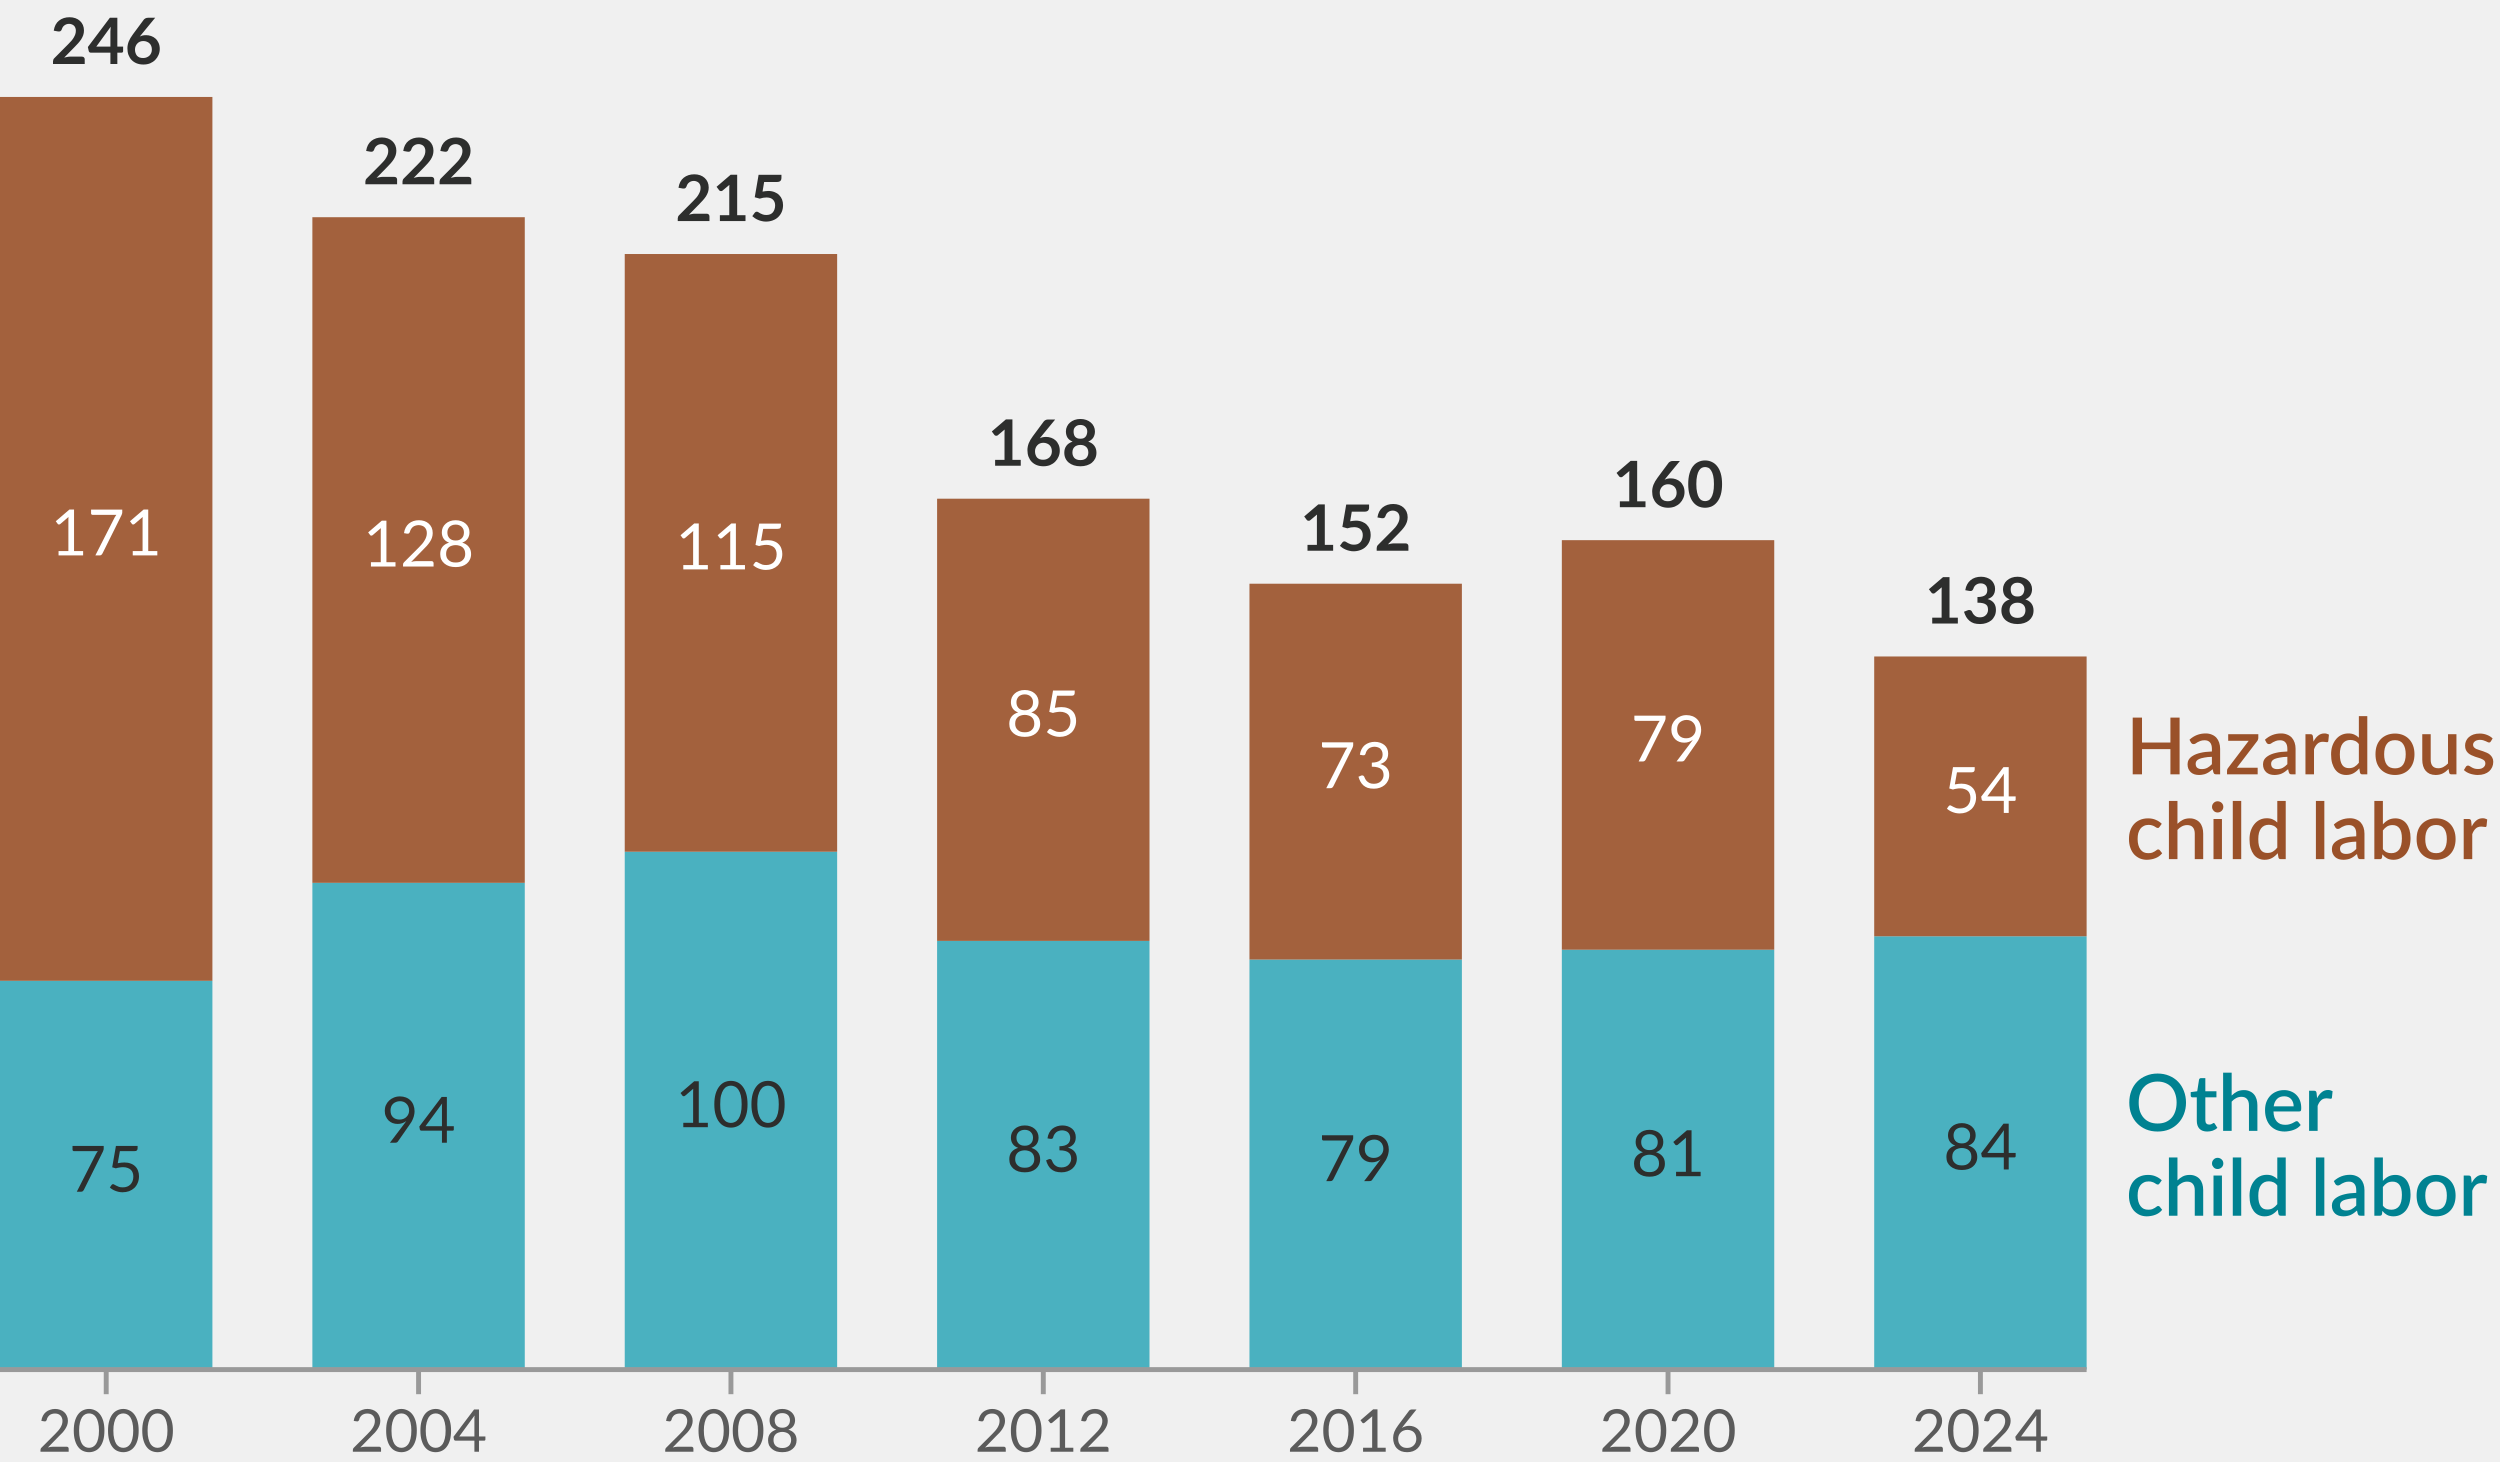
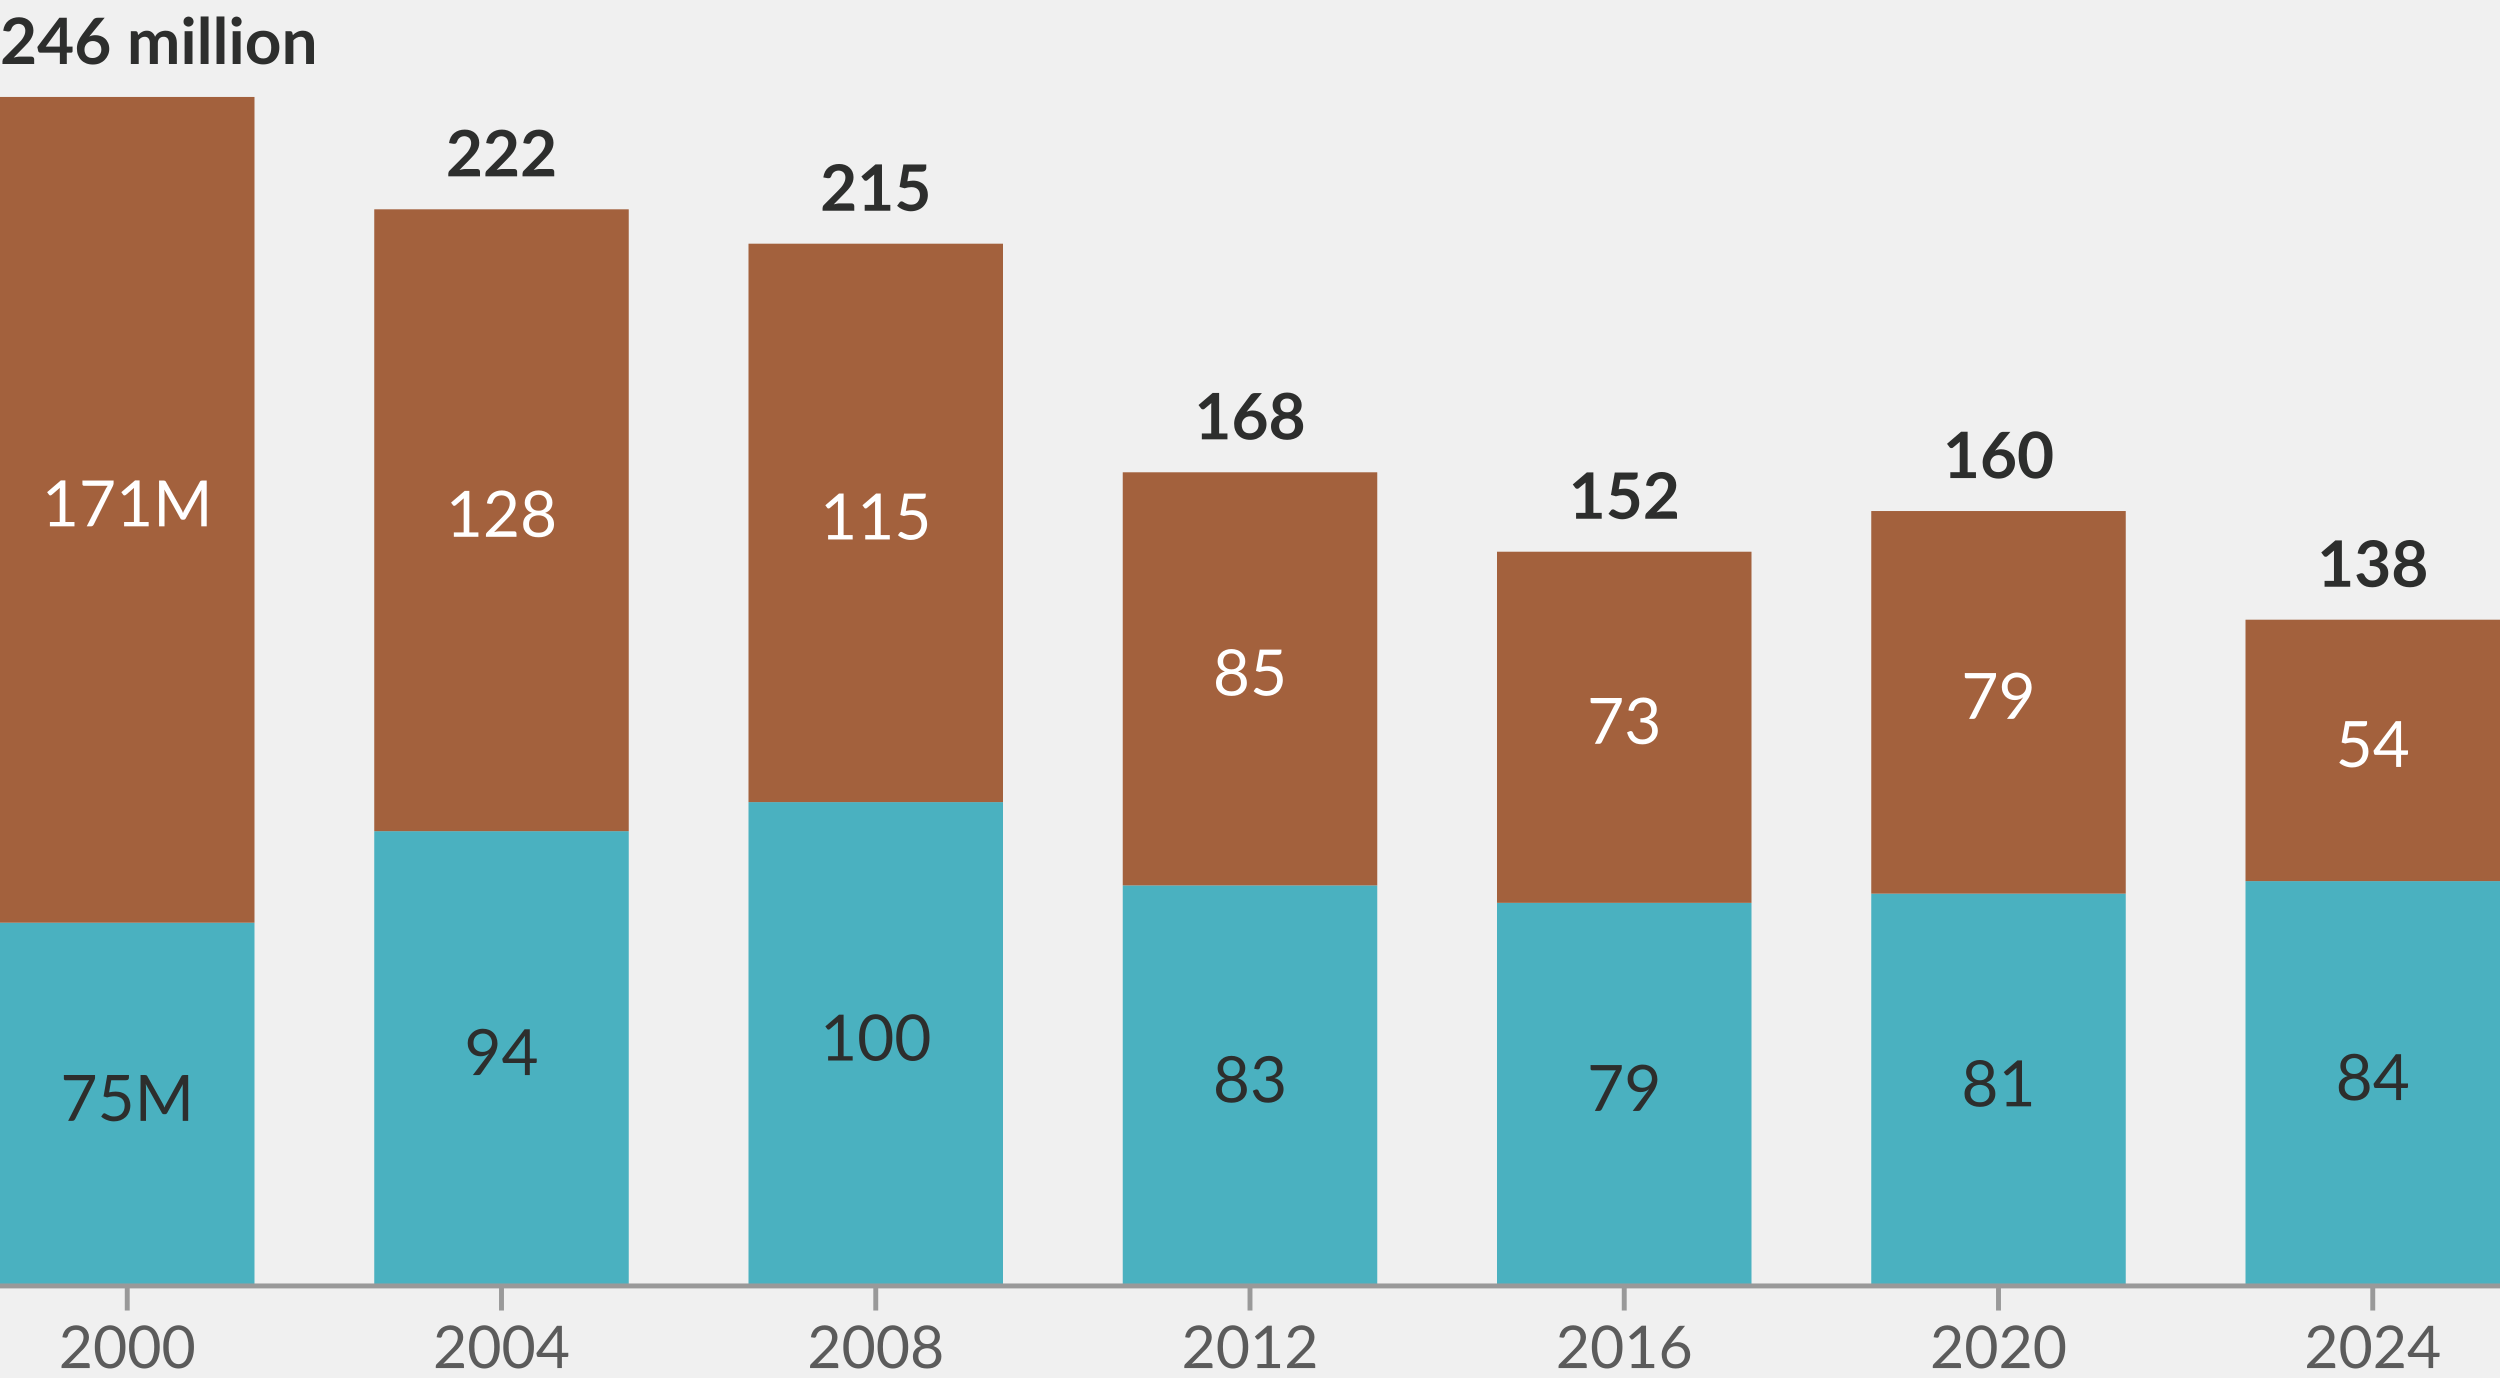
- <svg xmlns="http://www.w3.org/2000/svg" width="365.76pt" height="213.84pt" viewBox="0 0 365.76 213.84" version="1.1">
+ <svg xmlns="http://www.w3.org/2000/svg" width="365.76pt" height="201.6pt" viewBox="0 0 365.76 201.6" version="1.1">
  <defs>
    <style type="text/css">*{stroke-linejoin: round; stroke-linecap: butt}</style>
  </defs>
  <g id="figure_1">
    <g id="patch_1">
-       <path d="M 0 213.84  L 365.76 213.84  L 365.76 0  L 0 0  L 0 213.84  z " style="fill: none" />
+       <path d="M 0 201.6  L 365.76 201.6  L 365.76 0  L 0 0  L 0 201.6  z " style="fill: none" />
    </g>
    <g id="axes_1">
      <g id="bar__other-child-labor">
-         <path d="M 0 200.376  L 31.076 200.376  L 31.076 143.495  L 0 143.495  z " style="fill: #38aaba; fill-opacity: 0.9" />
-         <path d="M 45.701 200.376  L 76.777 200.376  L 76.777 129.16  L 45.701 129.16  z " style="fill: #38aaba; fill-opacity: 0.9" />
-         <path d="M 91.401 200.376  L 122.478 200.376  L 122.478 124.61  L 91.401 124.61  z " style="fill: #38aaba; fill-opacity: 0.9" />
-         <path d="M 137.102 200.376  L 168.178 200.376  L 168.178 137.655  L 137.102 137.655  z " style="fill: #38aaba; fill-opacity: 0.9" />
-         <path d="M 182.802 200.376  L 213.879 200.376  L 213.879 140.385  L 182.802 140.385  z " style="fill: #38aaba; fill-opacity: 0.9" />
-         <path d="M 228.503 200.376  L 259.579 200.376  L 259.579 138.944  L 228.503 138.944  z " style="fill: #38aaba; fill-opacity: 0.9" />
-         <path d="M 274.204 200.376  L 305.28 200.376  L 305.28 136.982  L 274.204 136.982  z " style="fill: #38aaba; fill-opacity: 0.9" />
+         <path d="M 0 188.136  L 37.233 188.136  L 37.233 134.994  L 0 134.994  z " style="fill: #38aaba; fill-opacity: 0.9" />
+         <path d="M 54.754 188.136  L 91.988 188.136  L 91.988 121.602  L 54.754 121.602  z " style="fill: #38aaba; fill-opacity: 0.9" />
+         <path d="M 109.509 188.136  L 146.742 188.136  L 146.742 117.351  L 109.509 117.351  z " style="fill: #38aaba; fill-opacity: 0.9" />
+         <path d="M 164.263 188.136  L 201.497 188.136  L 201.497 129.538  L 164.263 129.538  z " style="fill: #38aaba; fill-opacity: 0.9" />
+         <path d="M 219.018 188.136  L 256.251 188.136  L 256.251 132.089  L 219.018 132.089  z " style="fill: #38aaba; fill-opacity: 0.9" />
+         <path d="M 273.772 188.136  L 311.006 188.136  L 311.006 130.742  L 273.772 130.742  z " style="fill: #38aaba; fill-opacity: 0.9" />
+         <path d="M 328.527 188.136  L 365.76 188.136  L 365.76 128.909  L 328.527 128.909  z " style="fill: #38aaba; fill-opacity: 0.9" />
      </g>
      <g id="bar__hazardous-child-labor">
-         <path d="M 0 143.495  L 31.076 143.495  L 31.076 14.184  L 0 14.184  z " style="fill: #9a5129; fill-opacity: 0.9" />
-         <path d="M 45.701 129.16  L 76.777 129.16  L 76.777 31.779  L 45.701 31.779  z " style="fill: #9a5129; fill-opacity: 0.9" />
-         <path d="M 91.401 124.61  L 122.478 124.61  L 122.478 37.164  L 91.401 37.164  z " style="fill: #9a5129; fill-opacity: 0.9" />
-         <path d="M 137.102 137.655  L 168.178 137.655  L 168.178 72.962  L 137.102 72.962  z " style="fill: #9a5129; fill-opacity: 0.9" />
-         <path d="M 182.802 140.385  L 213.879 140.385  L 213.879 85.4  L 182.802 85.4  z " style="fill: #9a5129; fill-opacity: 0.9" />
-         <path d="M 228.503 138.944  L 259.579 138.944  L 259.579 79.029  L 228.503 79.029  z " style="fill: #9a5129; fill-opacity: 0.9" />
-         <path d="M 274.204 136.982  L 305.28 136.982  L 305.28 96.046  L 274.204 96.046  z " style="fill: #9a5129; fill-opacity: 0.9" />
+         <path d="M 0 134.994  L 37.233 134.994  L 37.233 14.184  L 0 14.184  z " style="fill: #9a5129; fill-opacity: 0.9" />
+         <path d="M 54.754 121.602  L 91.988 121.602  L 91.988 30.623  L 54.754 30.623  z " style="fill: #9a5129; fill-opacity: 0.9" />
+         <path d="M 109.509 117.351  L 146.742 117.351  L 146.742 35.653  L 109.509 35.653  z " style="fill: #9a5129; fill-opacity: 0.9" />
+         <path d="M 164.263 129.538  L 201.497 129.538  L 201.497 69.098  L 164.263 69.098  z " style="fill: #9a5129; fill-opacity: 0.9" />
+         <path d="M 219.018 132.089  L 256.251 132.089  L 256.251 80.718  L 219.018 80.718  z " style="fill: #9a5129; fill-opacity: 0.9" />
+         <path d="M 273.772 130.742  L 311.006 130.742  L 311.006 74.766  L 273.772 74.766  z " style="fill: #9a5129; fill-opacity: 0.9" />
+         <path d="M 328.527 128.909  L 365.76 128.909  L 365.76 90.665  L 328.527 90.665  z " style="fill: #9a5129; fill-opacity: 0.9" />
      </g>
      <g id="horizontal-axis__zero-line">
-         <path d="M 0 200.376  L 305.28 200.376  " style="fill: none; stroke: #999999; stroke-width: 0.72" />
+         <path d="M 0 188.136  L 365.76 188.136  " style="fill: none; stroke: #999999; stroke-width: 0.72" />
      </g>
      <g id="horizontal-axis__ticks">
-         <path d="M 15.538 200.376  L 15.538 203.976  " style="fill: none; stroke: #999999; stroke-width: 0.72" />
-         <path d="M 61.239 200.376  L 61.239 203.976  " style="fill: none; stroke: #999999; stroke-width: 0.72" />
-         <path d="M 106.939 200.376  L 106.939 203.976  " style="fill: none; stroke: #999999; stroke-width: 0.72" />
-         <path d="M 152.64 200.376  L 152.64 203.976  " style="fill: none; stroke: #999999; stroke-width: 0.72" />
-         <path d="M 198.341 200.376  L 198.341 203.976  " style="fill: none; stroke: #999999; stroke-width: 0.72" />
-         <path d="M 244.041 200.376  L 244.041 203.976  " style="fill: none; stroke: #999999; stroke-width: 0.72" />
-         <path d="M 289.742 200.376  L 289.742 203.976  " style="fill: none; stroke: #999999; stroke-width: 0.72" />
+         <path d="M 18.617 188.136  L 18.617 191.736  " style="fill: none; stroke: #999999; stroke-width: 0.72" />
+         <path d="M 73.371 188.136  L 73.371 191.736  " style="fill: none; stroke: #999999; stroke-width: 0.72" />
+         <path d="M 128.126 188.136  L 128.126 191.736  " style="fill: none; stroke: #999999; stroke-width: 0.72" />
+         <path d="M 182.88 188.136  L 182.88 191.736  " style="fill: none; stroke: #999999; stroke-width: 0.72" />
+         <path d="M 237.634 188.136  L 237.634 191.736  " style="fill: none; stroke: #999999; stroke-width: 0.72" />
+         <path d="M 292.389 188.136  L 292.389 191.736  " style="fill: none; stroke: #999999; stroke-width: 0.72" />
+         <path d="M 347.143 188.136  L 347.143 191.736  " style="fill: none; stroke: #999999; stroke-width: 0.72" />
      </g>
      <g id="value__total-2000">
-         <text style="font-weight: 700; font-size: 9.36px; font-family: 'Lato', 'Arial', 'Helvetica', 'Liberation Sans', 'DejaVu Sans', sans-serif; text-anchor: middle; fill: #2d2e2d" x="15.538" y="9.362" transform="rotate(-0 15.5382 9.3618)">246</text>
+         <text style="font-weight: 700; font-size: 9.36px; font-family: 'Lato', 'Arial', 'Helvetica', 'Liberation Sans', 'DejaVu Sans', sans-serif; text-anchor: start; fill: #2d2e2d" x="0" y="9.362" transform="rotate(-0 0 9.3618)">246 million</text>
      </g>
      <g id="horizontal-axis__2000">
-         <text style="font-size: 8.64px; font-family: 'Lato', 'Arial', 'Helvetica', 'Liberation Sans', 'DejaVu Sans', sans-serif; text-anchor: middle; fill: #5b5b5b" x="15.538" y="212.397" transform="rotate(-0 15.5382 212.3973)">2000</text>
+         <text style="font-size: 8.64px; font-family: 'Lato', 'Arial', 'Helvetica', 'Liberation Sans', 'DejaVu Sans', sans-serif; text-anchor: middle; fill: #5b5b5b" x="18.617" y="200.157" transform="rotate(-0 18.61653 200.1573)">2000</text>
      </g>
      <g id="value__other-2000">
-         <text style="font-size: 9.36px; font-family: 'Lato', 'Arial', 'Helvetica', 'Liberation Sans', 'DejaVu Sans', sans-serif; text-anchor: middle; fill: #2d2e2d" x="15.538" y="174.356" transform="rotate(-0 15.5382 174.3557)">75</text>
+         <text style="font-size: 9.36px; font-family: 'Lato', 'Arial', 'Helvetica', 'Liberation Sans', 'DejaVu Sans', sans-serif; text-anchor: middle; fill: #2d2e2d" x="18.617" y="163.985" transform="rotate(-0 18.61653 163.9854)">75M</text>
      </g>
      <g id="value__hazardous-2000">
-         <text style="font-size: 9.36px; font-family: 'Lato', 'Arial', 'Helvetica', 'Liberation Sans', 'DejaVu Sans', sans-serif; text-anchor: middle; fill: #ffffff" x="15.538" y="81.26" transform="rotate(-0 15.5382 81.2597)">171</text>
+         <text style="font-size: 9.36px; font-family: 'Lato', 'Arial', 'Helvetica', 'Liberation Sans', 'DejaVu Sans', sans-serif; text-anchor: middle; fill: #ffffff" x="18.617" y="77.009" transform="rotate(-0 18.61653 77.00936)">171M</text>
      </g>
      <g id="value__total-2004">
-         <text style="font-weight: 700; font-size: 9.36px; font-family: 'Lato', 'Arial', 'Helvetica', 'Liberation Sans', 'DejaVu Sans', sans-serif; text-anchor: middle; fill: #2d2e2d" x="61.239" y="26.957" transform="rotate(-0 61.2388 26.95713)">222</text>
+         <text style="font-weight: 700; font-size: 9.36px; font-family: 'Lato', 'Arial', 'Helvetica', 'Liberation Sans', 'DejaVu Sans', sans-serif; text-anchor: middle; fill: #2d2e2d" x="73.371" y="25.8" transform="rotate(-0 73.37102 25.80044)">222</text>
      </g>
      <g id="horizontal-axis__2004">
-         <text style="font-size: 8.64px; font-family: 'Lato', 'Arial', 'Helvetica', 'Liberation Sans', 'DejaVu Sans', sans-serif; text-anchor: middle; fill: #5b5b5b" x="61.239" y="212.397" transform="rotate(-0 61.2388 212.3973)">2004</text>
+         <text style="font-size: 8.64px; font-family: 'Lato', 'Arial', 'Helvetica', 'Liberation Sans', 'DejaVu Sans', sans-serif; text-anchor: middle; fill: #5b5b5b" x="73.371" y="200.157" transform="rotate(-0 73.37102 200.1573)">2004</text>
      </g>
      <g id="value__other-2004">
-         <text style="font-size: 9.36px; font-family: 'Lato', 'Arial', 'Helvetica', 'Liberation Sans', 'DejaVu Sans', sans-serif; text-anchor: middle; fill: #2d2e2d" x="61.239" y="167.189" transform="rotate(-0 61.2388 167.1886)">94</text>
+         <text style="font-size: 9.36px; font-family: 'Lato', 'Arial', 'Helvetica', 'Liberation Sans', 'DejaVu Sans', sans-serif; text-anchor: middle; fill: #2d2e2d" x="73.371" y="157.289" transform="rotate(-0 73.37102 157.2894)">94</text>
      </g>
      <g id="value__hazardous-2004">
-         <text style="font-size: 9.36px; font-family: 'Lato', 'Arial', 'Helvetica', 'Liberation Sans', 'DejaVu Sans', sans-serif; text-anchor: middle; fill: #ffffff" x="61.239" y="82.89" transform="rotate(-0 61.2388 82.89031)">128</text>
+         <text style="font-size: 9.36px; font-family: 'Lato', 'Arial', 'Helvetica', 'Liberation Sans', 'DejaVu Sans', sans-serif; text-anchor: middle; fill: #ffffff" x="73.371" y="78.533" transform="rotate(-0 73.37102 78.53277)">128</text>
      </g>
      <g id="value__total-2008">
-         <text style="font-weight: 700; font-size: 9.36px; font-family: 'Lato', 'Arial', 'Helvetica', 'Liberation Sans', 'DejaVu Sans', sans-serif; text-anchor: middle; fill: #2d2e2d" x="106.939" y="32.342" transform="rotate(-0 106.9394 32.34191)">215</text>
+         <text style="font-weight: 700; font-size: 9.36px; font-family: 'Lato', 'Arial', 'Helvetica', 'Liberation Sans', 'DejaVu Sans', sans-serif; text-anchor: middle; fill: #2d2e2d" x="128.126" y="30.831" transform="rotate(-0 128.1255 30.83123)">215</text>
      </g>
      <g id="horizontal-axis__2008">
-         <text style="font-size: 8.64px; font-family: 'Lato', 'Arial', 'Helvetica', 'Liberation Sans', 'DejaVu Sans', sans-serif; text-anchor: middle; fill: #5b5b5b" x="106.939" y="212.397" transform="rotate(-0 106.9394 212.3973)">2008</text>
+         <text style="font-size: 8.64px; font-family: 'Lato', 'Arial', 'Helvetica', 'Liberation Sans', 'DejaVu Sans', sans-serif; text-anchor: middle; fill: #5b5b5b" x="128.126" y="200.157" transform="rotate(-0 128.1255 200.1573)">2008</text>
      </g>
      <g id="value__other-2008">
-         <text style="font-size: 9.36px; font-family: 'Lato', 'Arial', 'Helvetica', 'Liberation Sans', 'DejaVu Sans', sans-serif; text-anchor: middle; fill: #2d2e2d" x="106.939" y="164.913" transform="rotate(-0 106.9394 164.9134)">100</text>
+         <text style="font-size: 9.36px; font-family: 'Lato', 'Arial', 'Helvetica', 'Liberation Sans', 'DejaVu Sans', sans-serif; text-anchor: middle; fill: #2d2e2d" x="128.126" y="155.164" transform="rotate(-0 128.1255 155.1638)">100</text>
      </g>
      <g id="value__hazardous-2008">
-         <text style="font-size: 9.36px; font-family: 'Lato', 'Arial', 'Helvetica', 'Liberation Sans', 'DejaVu Sans', sans-serif; text-anchor: middle; fill: #ffffff" x="106.939" y="83.307" transform="rotate(-0 106.9394 83.30744)">115</text>
+         <text style="font-size: 9.36px; font-family: 'Lato', 'Arial', 'Helvetica', 'Liberation Sans', 'DejaVu Sans', sans-serif; text-anchor: middle; fill: #ffffff" x="128.126" y="78.922" transform="rotate(-0 128.1255 78.92248)">115</text>
      </g>
      <g id="value__total-2012">
-         <text style="font-weight: 700; font-size: 9.36px; font-family: 'Lato', 'Arial', 'Helvetica', 'Liberation Sans', 'DejaVu Sans', sans-serif; text-anchor: middle; fill: #2d2e2d" x="152.64" y="68.139" transform="rotate(-0 152.64 68.13931)">168</text>
+         <text style="font-weight: 700; font-size: 9.36px; font-family: 'Lato', 'Arial', 'Helvetica', 'Liberation Sans', 'DejaVu Sans', sans-serif; text-anchor: middle; fill: #2d2e2d" x="182.88" y="64.275" transform="rotate(-0 182.88 64.27536)">168</text>
      </g>
      <g id="horizontal-axis__2012">
-         <text style="font-size: 8.64px; font-family: 'Lato', 'Arial', 'Helvetica', 'Liberation Sans', 'DejaVu Sans', sans-serif; text-anchor: middle; fill: #5b5b5b" x="152.64" y="212.397" transform="rotate(-0 152.64 212.3973)">2012</text>
+         <text style="font-size: 8.64px; font-family: 'Lato', 'Arial', 'Helvetica', 'Liberation Sans', 'DejaVu Sans', sans-serif; text-anchor: middle; fill: #5b5b5b" x="182.88" y="200.157" transform="rotate(-0 182.88 200.1573)">2012</text>
      </g>
      <g id="value__other-2012">
-         <text style="font-size: 9.36px; font-family: 'Lato', 'Arial', 'Helvetica', 'Liberation Sans', 'DejaVu Sans', sans-serif; text-anchor: middle; fill: #2d2e2d" x="152.64" y="171.436" transform="rotate(-0 152.64 171.4358)">83</text>
+         <text style="font-size: 9.36px; font-family: 'Lato', 'Arial', 'Helvetica', 'Liberation Sans', 'DejaVu Sans', sans-serif; text-anchor: middle; fill: #2d2e2d" x="182.88" y="161.257" transform="rotate(-0 182.88 161.2574)">83</text>
      </g>
      <g id="value__hazardous-2012">
-         <text style="font-size: 9.36px; font-family: 'Lato', 'Arial', 'Helvetica', 'Liberation Sans', 'DejaVu Sans', sans-serif; text-anchor: middle; fill: #ffffff" x="152.64" y="107.729" transform="rotate(-0 152.64 107.7285)">85</text>
+         <text style="font-size: 9.36px; font-family: 'Lato', 'Arial', 'Helvetica', 'Liberation Sans', 'DejaVu Sans', sans-serif; text-anchor: middle; fill: #ffffff" x="182.88" y="101.738" transform="rotate(-0 182.88 101.7382)">85</text>
      </g>
      <g id="value__total-2016">
-         <text style="font-weight: 700; font-size: 9.36px; font-family: 'Lato', 'Arial', 'Helvetica', 'Liberation Sans', 'DejaVu Sans', sans-serif; text-anchor: middle; fill: #2d2e2d" x="198.341" y="80.577" transform="rotate(-0 198.3406 80.5774)">152</text>
+         <text style="font-weight: 700; font-size: 9.36px; font-family: 'Lato', 'Arial', 'Helvetica', 'Liberation Sans', 'DejaVu Sans', sans-serif; text-anchor: middle; fill: #2d2e2d" x="237.634" y="75.896" transform="rotate(-0 237.6345 75.89578)">152</text>
      </g>
      <g id="horizontal-axis__2016">
-         <text style="font-size: 8.64px; font-family: 'Lato', 'Arial', 'Helvetica', 'Liberation Sans', 'DejaVu Sans', sans-serif; text-anchor: middle; fill: #5b5b5b" x="198.341" y="212.397" transform="rotate(-0 198.3406 212.3973)">2016</text>
+         <text style="font-size: 8.64px; font-family: 'Lato', 'Arial', 'Helvetica', 'Liberation Sans', 'DejaVu Sans', sans-serif; text-anchor: middle; fill: #5b5b5b" x="237.634" y="200.157" transform="rotate(-0 237.6345 200.1573)">2016</text>
      </g>
      <g id="value__other-2016">
-         <text style="font-size: 9.36px; font-family: 'Lato', 'Arial', 'Helvetica', 'Liberation Sans', 'DejaVu Sans', sans-serif; text-anchor: middle; fill: #2d2e2d" x="198.341" y="172.801" transform="rotate(-0 198.3406 172.8009)">79</text>
+         <text style="font-size: 9.36px; font-family: 'Lato', 'Arial', 'Helvetica', 'Liberation Sans', 'DejaVu Sans', sans-serif; text-anchor: middle; fill: #2d2e2d" x="237.634" y="162.533" transform="rotate(-0 237.6345 162.5328)">79</text>
      </g>
      <g id="value__hazardous-2016">
-         <text style="font-size: 9.36px; font-family: 'Lato', 'Arial', 'Helvetica', 'Liberation Sans', 'DejaVu Sans', sans-serif; text-anchor: middle; fill: #ffffff" x="198.341" y="115.313" transform="rotate(-0 198.3406 115.3127)">73</text>
+         <text style="font-size: 9.36px; font-family: 'Lato', 'Arial', 'Helvetica', 'Liberation Sans', 'DejaVu Sans', sans-serif; text-anchor: middle; fill: #ffffff" x="237.634" y="108.824" transform="rotate(-0 237.6345 108.8238)">73</text>
      </g>
      <g id="value__total-2020">
-         <text style="font-weight: 700; font-size: 9.36px; font-family: 'Lato', 'Arial', 'Helvetica', 'Liberation Sans', 'DejaVu Sans', sans-serif; text-anchor: middle; fill: #2d2e2d" x="244.041" y="74.207" transform="rotate(-0 244.0412 74.20667)">160</text>
+         <text style="font-weight: 700; font-size: 9.36px; font-family: 'Lato', 'Arial', 'Helvetica', 'Liberation Sans', 'DejaVu Sans', sans-serif; text-anchor: middle; fill: #2d2e2d" x="292.389" y="69.944" transform="rotate(-0 292.389 69.94386)">160</text>
      </g>
      <g id="horizontal-axis__2020">
-         <text style="font-size: 8.64px; font-family: 'Lato', 'Arial', 'Helvetica', 'Liberation Sans', 'DejaVu Sans', sans-serif; text-anchor: middle; fill: #5b5b5b" x="244.041" y="212.397" transform="rotate(-0 244.0412 212.3973)">2020</text>
+         <text style="font-size: 8.64px; font-family: 'Lato', 'Arial', 'Helvetica', 'Liberation Sans', 'DejaVu Sans', sans-serif; text-anchor: middle; fill: #5b5b5b" x="292.389" y="200.157" transform="rotate(-0 292.389 200.1573)">2020</text>
      </g>
      <g id="value__other-2020">
-         <text style="font-size: 9.36px; font-family: 'Lato', 'Arial', 'Helvetica', 'Liberation Sans', 'DejaVu Sans', sans-serif; text-anchor: middle; fill: #2d2e2d" x="244.041" y="172.08" transform="rotate(-0 244.0412 172.0804)">81</text>
+         <text style="font-size: 9.36px; font-family: 'Lato', 'Arial', 'Helvetica', 'Liberation Sans', 'DejaVu Sans', sans-serif; text-anchor: middle; fill: #2d2e2d" x="292.389" y="161.86" transform="rotate(-0 292.389 161.8597)">81</text>
      </g>
      <g id="value__hazardous-2020">
-         <text style="font-size: 9.36px; font-family: 'Lato', 'Arial', 'Helvetica', 'Liberation Sans', 'DejaVu Sans', sans-serif; text-anchor: middle; fill: #ffffff" x="244.041" y="111.407" transform="rotate(-0 244.0412 111.4069)">79</text>
+         <text style="font-size: 9.36px; font-family: 'Lato', 'Arial', 'Helvetica', 'Liberation Sans', 'DejaVu Sans', sans-serif; text-anchor: middle; fill: #ffffff" x="292.389" y="105.175" transform="rotate(-0 292.389 105.1747)">79</text>
      </g>
      <g id="value__total-2024">
-         <text style="font-weight: 700; font-size: 9.36px; font-family: 'Lato', 'Arial', 'Helvetica', 'Liberation Sans', 'DejaVu Sans', sans-serif; text-anchor: middle; fill: #2d2e2d" x="289.742" y="91.224" transform="rotate(-0 289.7418 91.22409)">138</text>
+         <text style="font-weight: 700; font-size: 9.36px; font-family: 'Lato', 'Arial', 'Helvetica', 'Liberation Sans', 'DejaVu Sans', sans-serif; text-anchor: middle; fill: #2d2e2d" x="347.143" y="85.843" transform="rotate(-0 347.1435 85.84258)">138</text>
      </g>
      <g id="horizontal-axis__2024">
-         <text style="font-size: 8.64px; font-family: 'Lato', 'Arial', 'Helvetica', 'Liberation Sans', 'DejaVu Sans', sans-serif; text-anchor: middle; fill: #5b5b5b" x="289.742" y="212.397" transform="rotate(-0 289.7418 212.3973)">2024</text>
+         <text style="font-size: 8.64px; font-family: 'Lato', 'Arial', 'Helvetica', 'Liberation Sans', 'DejaVu Sans', sans-serif; text-anchor: middle; fill: #5b5b5b" x="347.143" y="200.157" transform="rotate(-0 347.1435 200.1573)">2024</text>
      </g>
      <g id="value__other-2024">
-         <text style="font-size: 9.36px; font-family: 'Lato', 'Arial', 'Helvetica', 'Liberation Sans', 'DejaVu Sans', sans-serif; text-anchor: middle; fill: #2d2e2d" x="289.742" y="171.099" transform="rotate(-0 289.7418 171.0994)">84</text>
+         <text style="font-size: 9.36px; font-family: 'Lato', 'Arial', 'Helvetica', 'Liberation Sans', 'DejaVu Sans', sans-serif; text-anchor: middle; fill: #2d2e2d" x="347.143" y="160.943" transform="rotate(-0 347.1435 160.9431)">84</text>
      </g>
      <g id="value__hazardous-2024">
-         <text style="font-size: 9.36px; font-family: 'Lato', 'Arial', 'Helvetica', 'Liberation Sans', 'DejaVu Sans', sans-serif; text-anchor: middle; fill: #ffffff" x="289.742" y="118.935" transform="rotate(-0 289.7418 118.9346)">54</text>
-       </g>
-       <g id="label__hazardous-child-labor">
-         <text style="font-weight: 600; font-size: 11.52px; font-family: 'Lato', 'Arial', 'Helvetica', 'Liberation Sans', 'DejaVu Sans', sans-serif; fill: #9a5129" transform="translate(311.04 113.2889)">Hazardous</text>
-         <text style="font-weight: 600; font-size: 11.52px; font-family: 'Lato', 'Arial', 'Helvetica', 'Liberation Sans', 'DejaVu Sans', sans-serif; fill: #9a5129" transform="translate(311.04 125.6974)">child labor</text>
-       </g>
-       <g id="label__other-child-labor">
-         <text style="font-weight: 600; font-size: 11.52px; font-family: 'Lato', 'Arial', 'Helvetica', 'Liberation Sans', 'DejaVu Sans', sans-serif; fill: #008291" transform="translate(311.04 165.4538)">Other</text>
-         <text style="font-weight: 600; font-size: 11.52px; font-family: 'Lato', 'Arial', 'Helvetica', 'Liberation Sans', 'DejaVu Sans', sans-serif; fill: #008291" transform="translate(311.04 177.8622)">child labor</text>
+         <text style="font-size: 9.36px; font-family: 'Lato', 'Arial', 'Helvetica', 'Liberation Sans', 'DejaVu Sans', sans-serif; text-anchor: middle; fill: #ffffff" x="347.143" y="112.208" transform="rotate(-0 347.1435 112.2075)">54</text>
      </g>
    </g>
  </g>
</svg>
